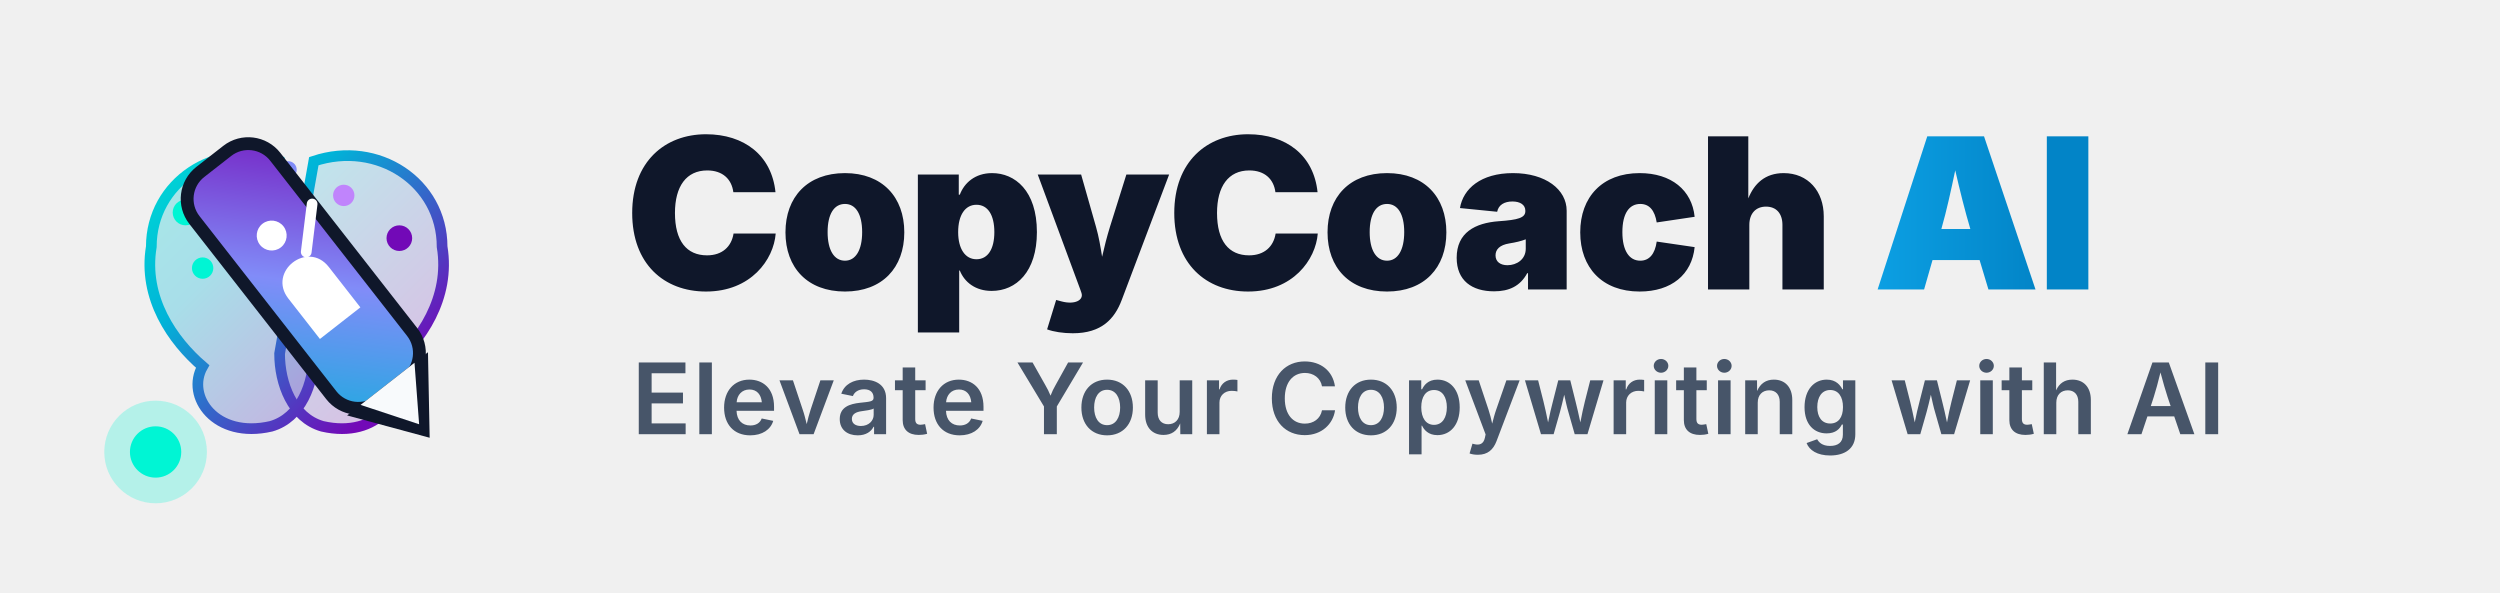
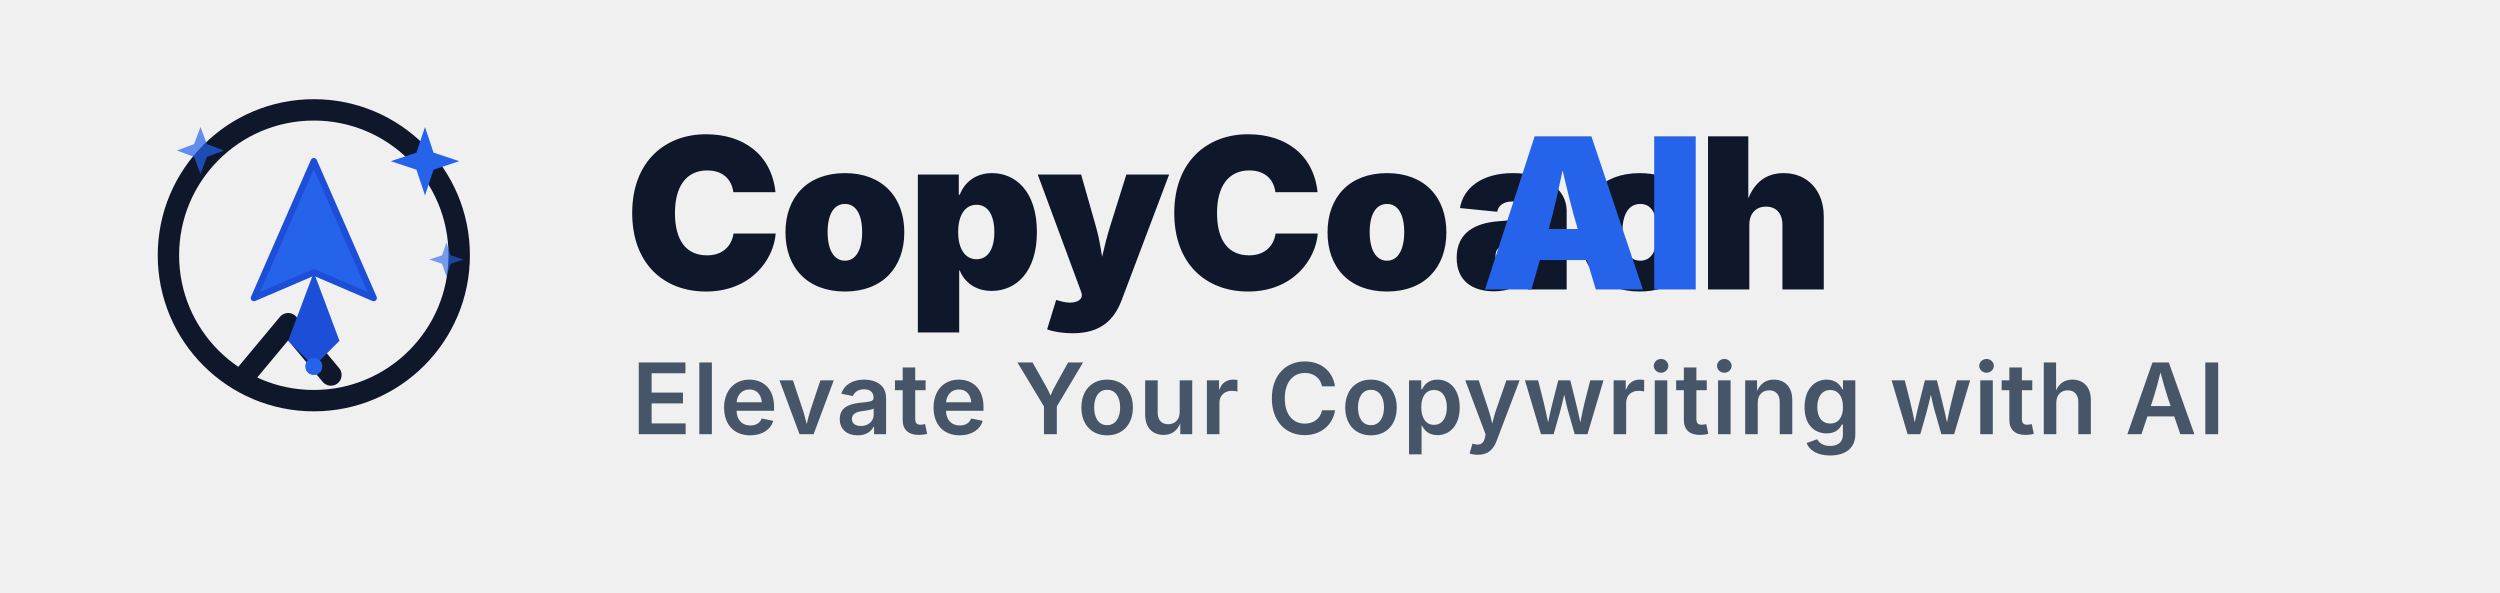
<svg xmlns="http://www.w3.org/2000/svg" viewBox="0 0 380 90" fill="none">
-   <defs>
-     <linearGradient id="brainGradLight" x1="10" y1="10" x2="80" y2="80" gradientUnits="userSpaceOnUse">
-       <stop offset="0%" stop-color="#00f5d4" />
-       <stop offset="50%" stop-color="#00b4d8" />
-       <stop offset="100%" stop-color="#7209b7" />
-     </linearGradient>
-     <linearGradient id="pencilGradLight" x1="10" y1="70" x2="70" y2="10" gradientUnits="userSpaceOnUse">
-       <stop offset="0%" stop-color="#00b4d8" />
-       <stop offset="50%" stop-color="#818CF8" />
-       <stop offset="100%" stop-color="#7209b7" />
-     </linearGradient>
-     <linearGradient id="textGradAiLight" x1="250" y1="0" x2="310" y2="0" gradientUnits="userSpaceOnUse">
-       <stop offset="0%" stop-color="#00b4d8" />
-       <stop offset="50%" stop-color="#0ea5e9" />
-       <stop offset="100%" stop-color="#0284c7" />
-     </linearGradient>
-   </defs>
  <g transform="translate(10, 5) scale(0.65)">
-     <path d="M 50 30 C 35 25 20 35 20 50 C 18 62 25 72 32 78 C 28 85 35 95 48 92 C 55 90 58 82 58 75 Z" fill="url(#brainGradLight)" fill-opacity="0.3" stroke="url(#brainGradLight)" stroke-width="2.5" />
-     <path d="M 58 30 C 73 25 88 35 88 50 C 90 62 83 72 76 78 C 80 85 73 95 60 92 C 53 90 50 82 50 75 Z" fill="url(#brainGradLight)" fill-opacity="0.2" stroke="url(#brainGradLight)" stroke-width="2.5" />
-     <circle cx="28" cy="42" r="3" fill="#00f5d4" />
-     <circle cx="40" cy="36" r="2.5" fill="#00b4d8" />
-     <circle cx="52" cy="32" r="2" fill="#818CF8" />
-     <circle cx="65" cy="38" r="2.5" fill="#C084FC" />
-     <circle cx="78" cy="48" r="3" fill="#7209b7" />
-     <circle cx="32" cy="55" r="2.5" fill="#00f5d4" />
-     <circle cx="48" cy="50" r="2.5" fill="#00b4d8" />
-     <circle cx="62" cy="55" r="2" fill="#818CF8" />
-     <g transform="rotate(-38 58 60)">
-       <rect x="46" y="22" width="24" height="68" rx="8" fill="url(#pencilGradLight)" stroke="#0F172A" stroke-width="3" />
-       <circle cx="58" cy="44" r="3.5" fill="#FFFFFF" />
-       <path d="M 52 58 C 52 50 64 50 64 58 L 64 70 L 52 70 Z" fill="#FFFFFF" />
-       <line x1="62" y1="52" x2="70" y2="44" stroke="#FFFFFF" stroke-width="2.5" stroke-linecap="round" />
-       <path d="M 46 88 L 58 104 L 70 88 Z" fill="#0F172A" />
-       <path d="M 50 88 L 58 100 L 66 88 Z" fill="#F8FAFC" />
-     </g>
-     <circle cx="21" cy="98" r="6" fill="#00f5d4" />
-     <circle cx="21" cy="98" r="12" fill="#00f5d4" opacity="0.25" />
+     <circle cx="58" cy="52" r="34" stroke="#0F172A" stroke-width="5" fill="none" />
+     <path d="M 42 80 L 52 68 L 62 80" stroke="#0F172A" stroke-width="5" fill="none" stroke-linecap="round" stroke-linejoin="round" />
+     <path d="M 58 30 L 72 62 L 58 56 L 44 62 Z" fill="#2563EB" stroke="#1D4ED8" stroke-width="1.5" stroke-linejoin="round" />
+     <path d="M 58 56 L 52 72 L 58 78 L 64 72 Z" fill="#1D4ED8" />
+     <circle cx="58" cy="78" r="2" fill="#2563EB" />
+     <path d="M 82 28 L 84 22 L 86 28 L 92 30 L 86 32 L 84 38 L 82 32 L 76 30 Z" fill="#2563EB" />
+     <path d="M 30 26 L 31.5 22 L 33 26 L 37 27.5 L 33 29 L 31.5 33 L 30 29 L 26 27.5 Z" fill="#2563EB" opacity="0.7" />
+     <path d="M 88 52 L 89 49 L 90 52 L 93 53 L 90 54 L 89 57 L 88 54 L 85 53 Z" fill="#2563EB" opacity="0.6" />
  </g>
-   <text x="95" y="44" font-family="system-ui, -apple-system, sans-serif" font-weight="900" font-size="32" fill="#0F172A" letter-spacing="-0.5">CopyCoach <tspan fill="url(#textGradAiLight)">AI</tspan>
-   </text>
+   <text x="95" y="44" font-family="system-ui, -apple-system, sans-serif" font-weight="900" font-size="32" fill="#0F172A" letter-spacing="-0.5">CopyCoach </text>
+   <text x="225" y="44" font-family="system-ui, -apple-system, sans-serif" font-weight="900" font-size="32" fill="#2563EB" letter-spacing="-0.5">AI</text>
  <text x="96" y="66" font-family="system-ui, -apple-system, sans-serif" font-weight="600" font-size="15" fill="#475569" letter-spacing="0.2">Elevate Your Copywriting with AI</text>
</svg>
